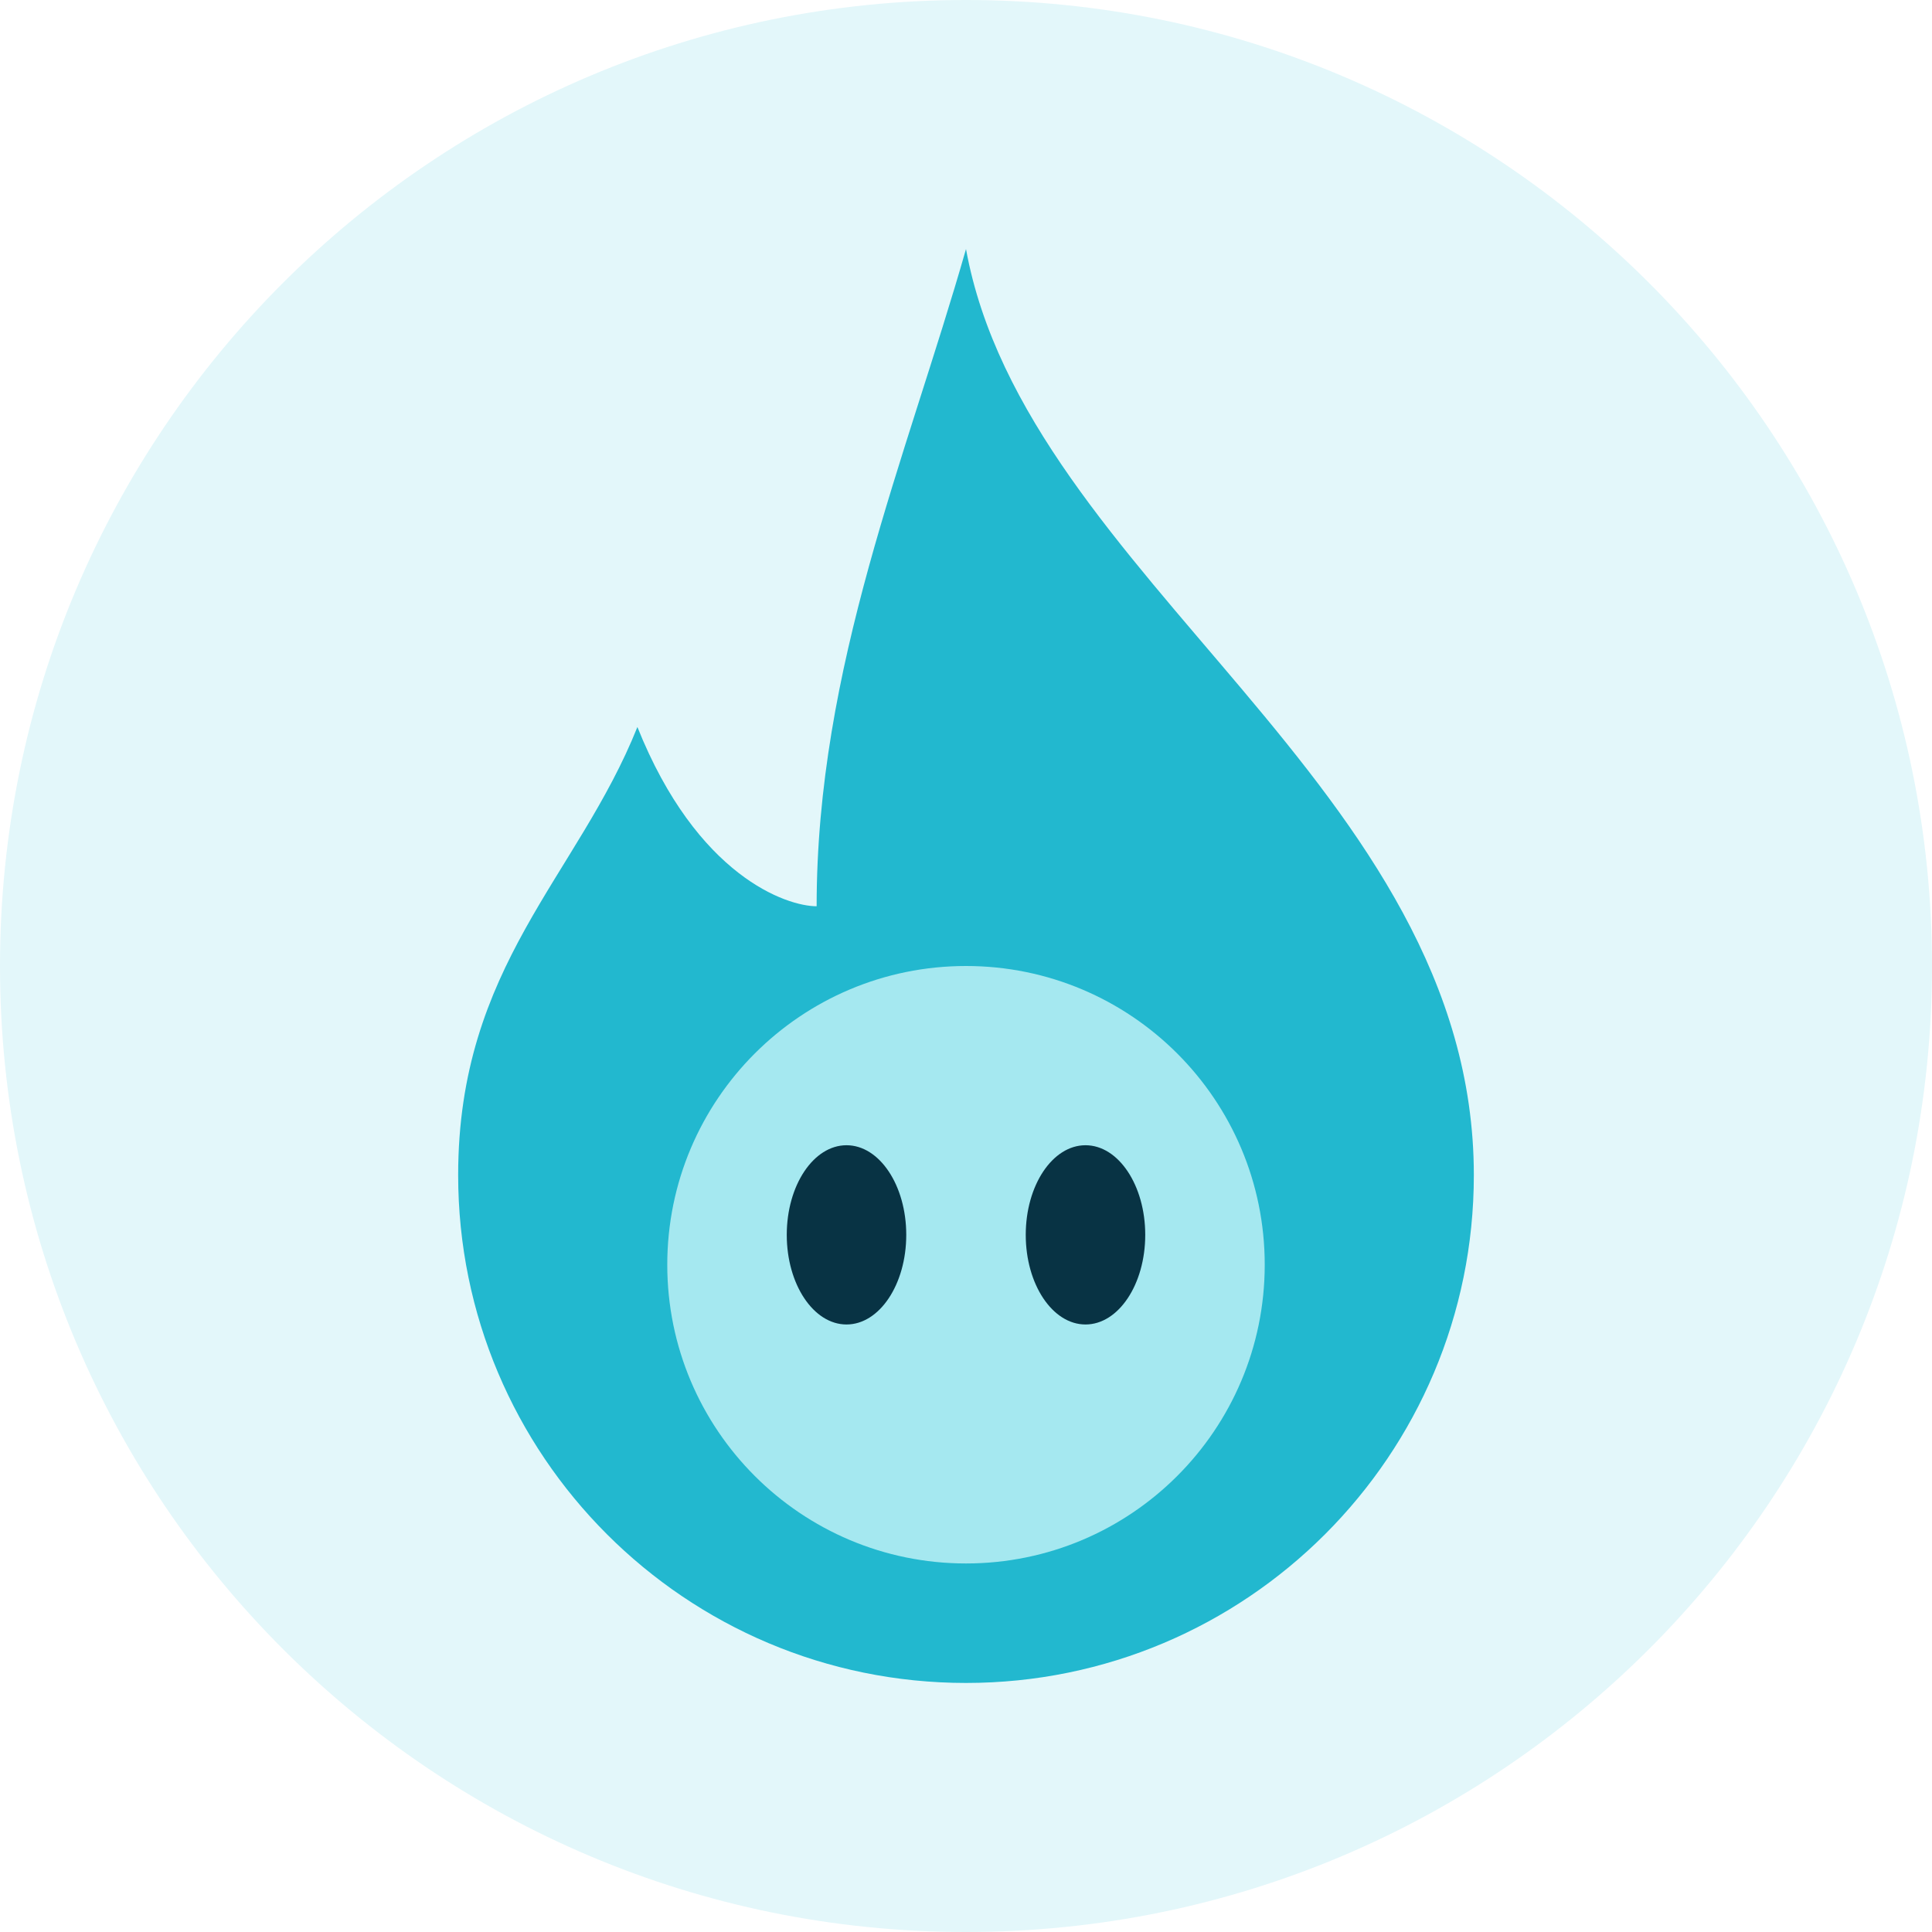
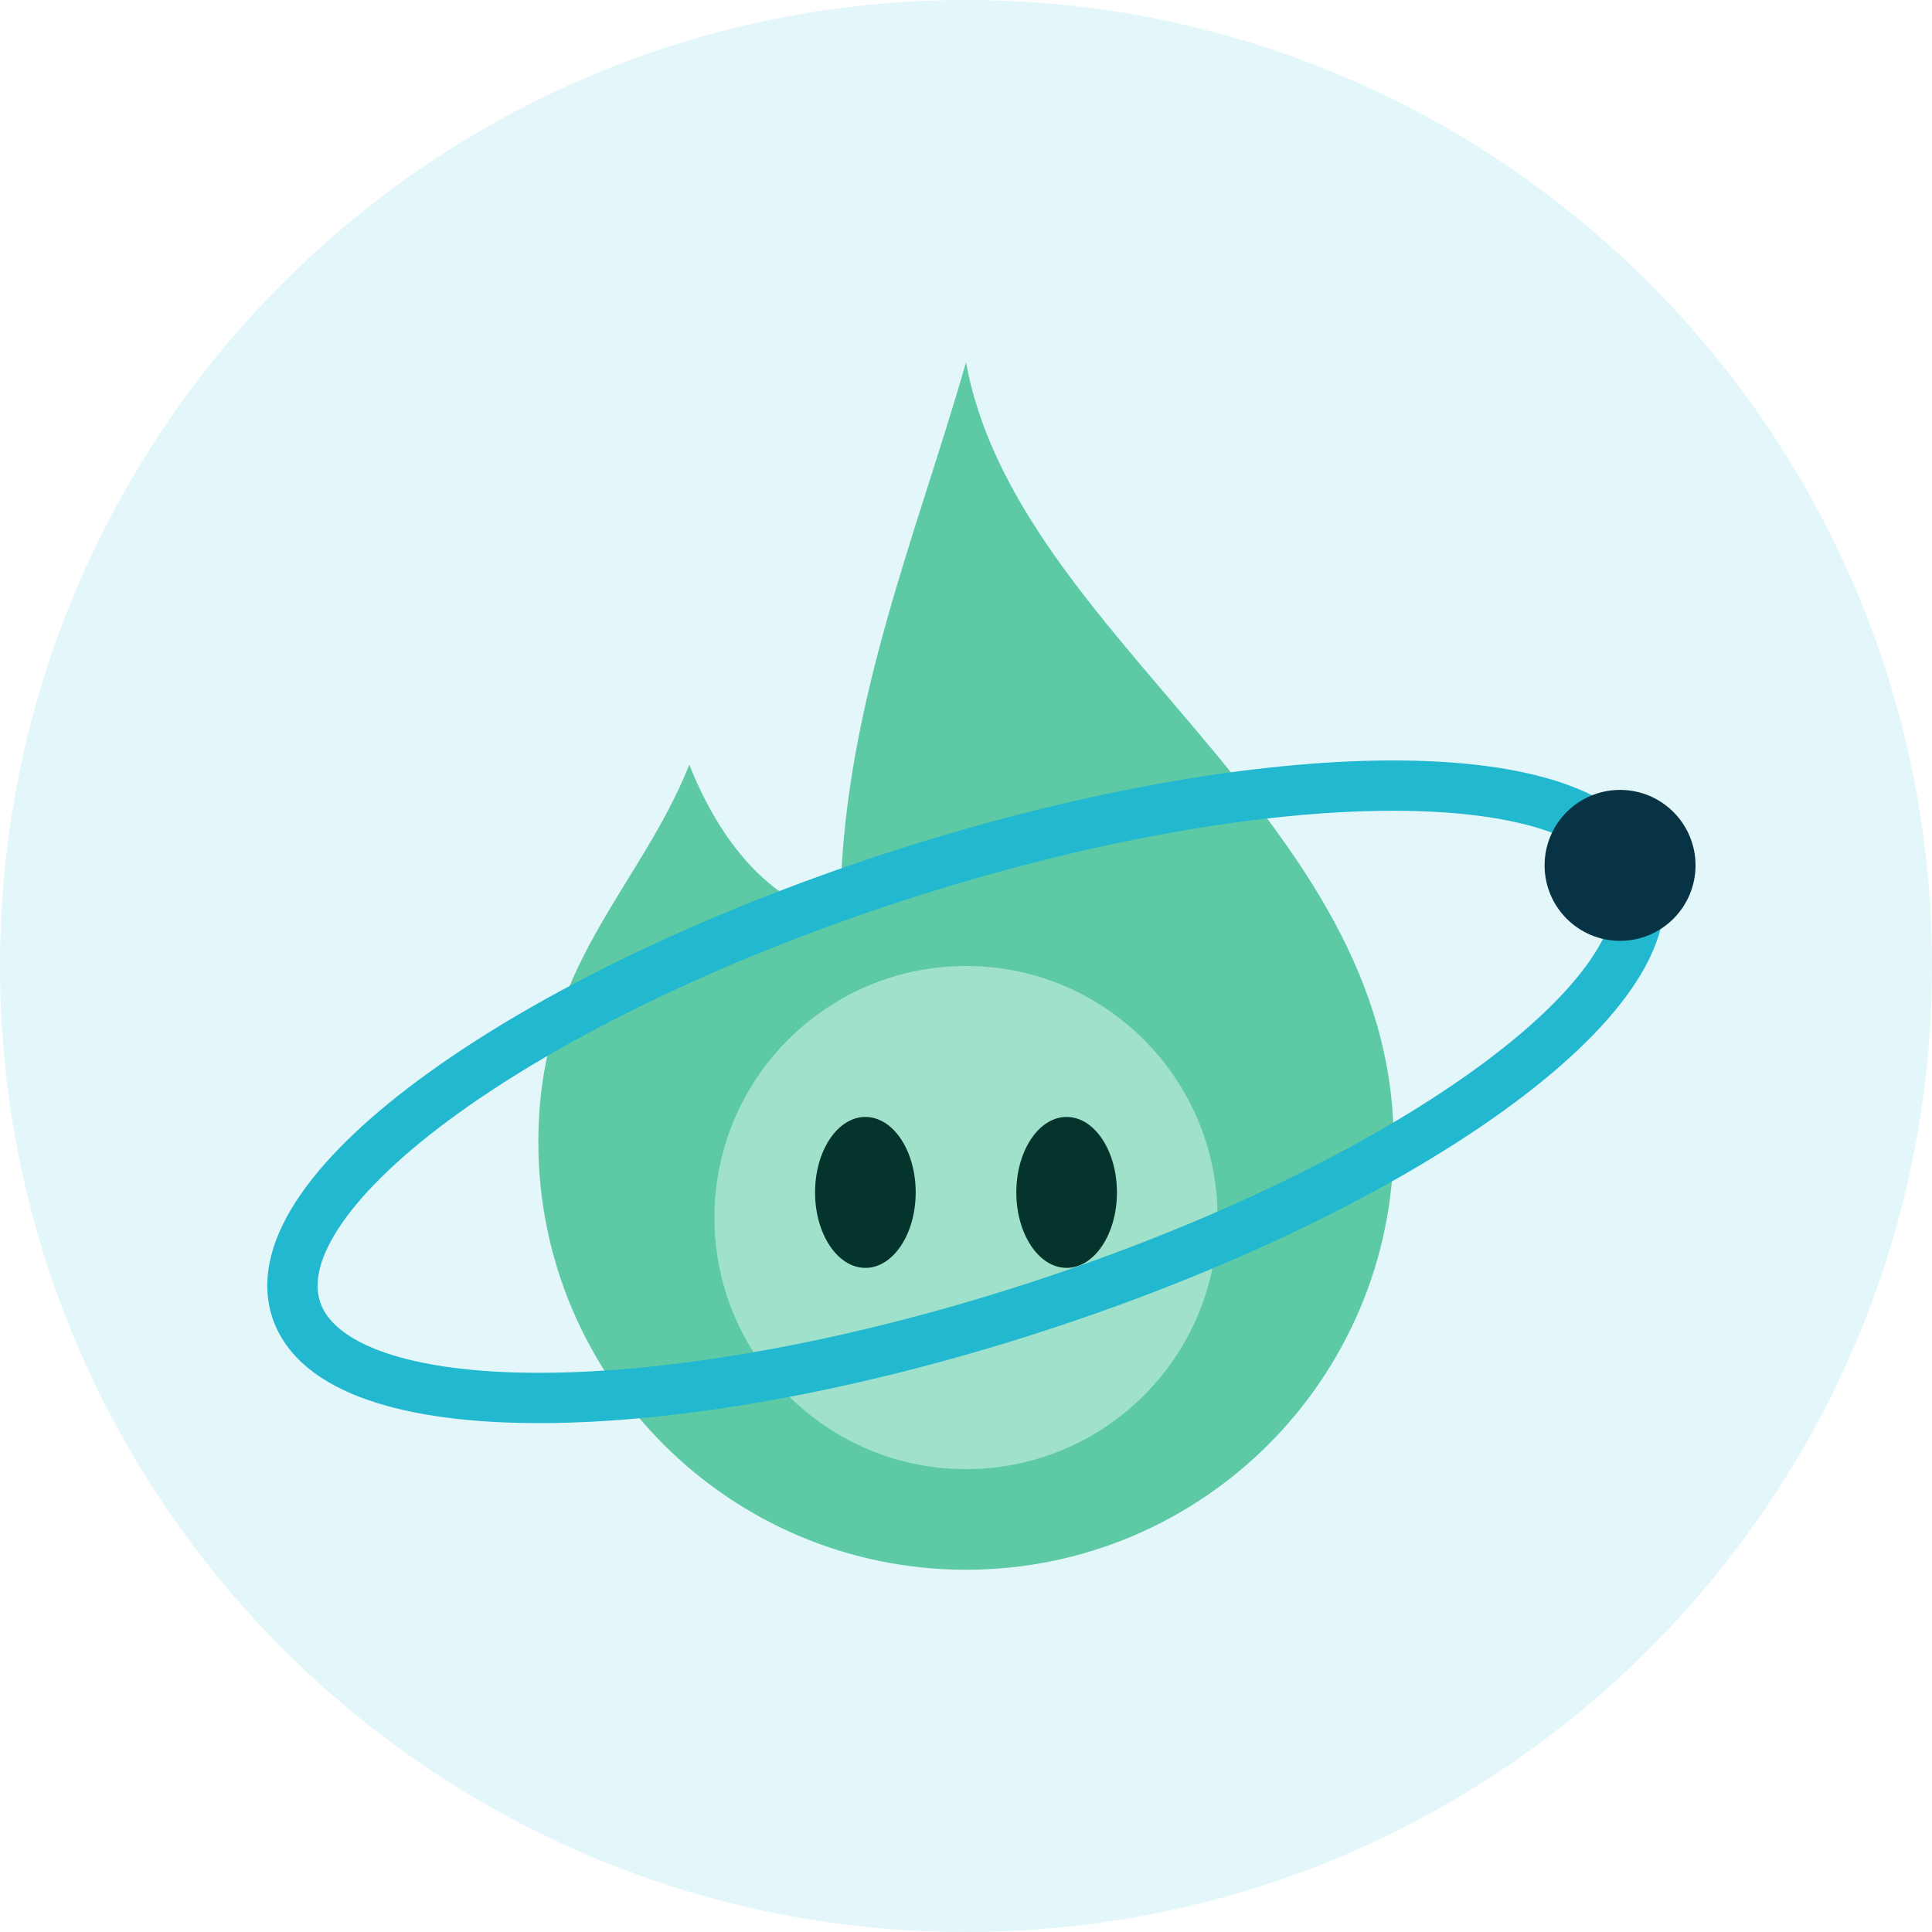
<svg xmlns="http://www.w3.org/2000/svg" viewBox="0 0 512 512">
  <circle cx="256" cy="256" r="256" fill="#E3F7FA" />
-   <g transform="translate(256 256) scale(3.958333) translate(-60 -58)">
-     <path fill="#22B8CF" d="M60 10c4 22 34 36 34 62a34 34 0 0 1-68 0c0-14 8-20 12-30 4 10 10 12 12 12 0-16 6-30 10-44z" />
-     <ellipse fill="#A5E8F0" cx="60" cy="78" rx="20" ry="20" />
-     <ellipse fill="#083344" cx="52" cy="76" rx="4" ry="6" />
-     <ellipse fill="#083344" cx="68" cy="76" rx="4" ry="6" />
+   <g transform="translate(256 256) scale(3.333333) translate(-60 -58)">
+     <path fill="#5DCAA5" d="M60 10c4 22 34 36 34 62a34 34 0 0 1-68 0c0-14 8-20 12-30 4 10 10 12 12 12 0-16 6-30 10-44z" />
+     <ellipse fill="#9FE1CB" cx="60" cy="78" rx="20" ry="20" />
+     <ellipse fill="#04342C" cx="52" cy="76" rx="4" ry="6" />
+     <ellipse fill="#04342C" cx="68" cy="76" rx="4" ry="6" />
+     <ellipse cx="60" cy="68" rx="56" ry="18" transform="rotate(-18 60 68)" stroke="#22B8CF" stroke-width="4" fill="none" />
+     <circle cx="112" cy="50" r="6" fill="#083344" />
  </g>
</svg>
